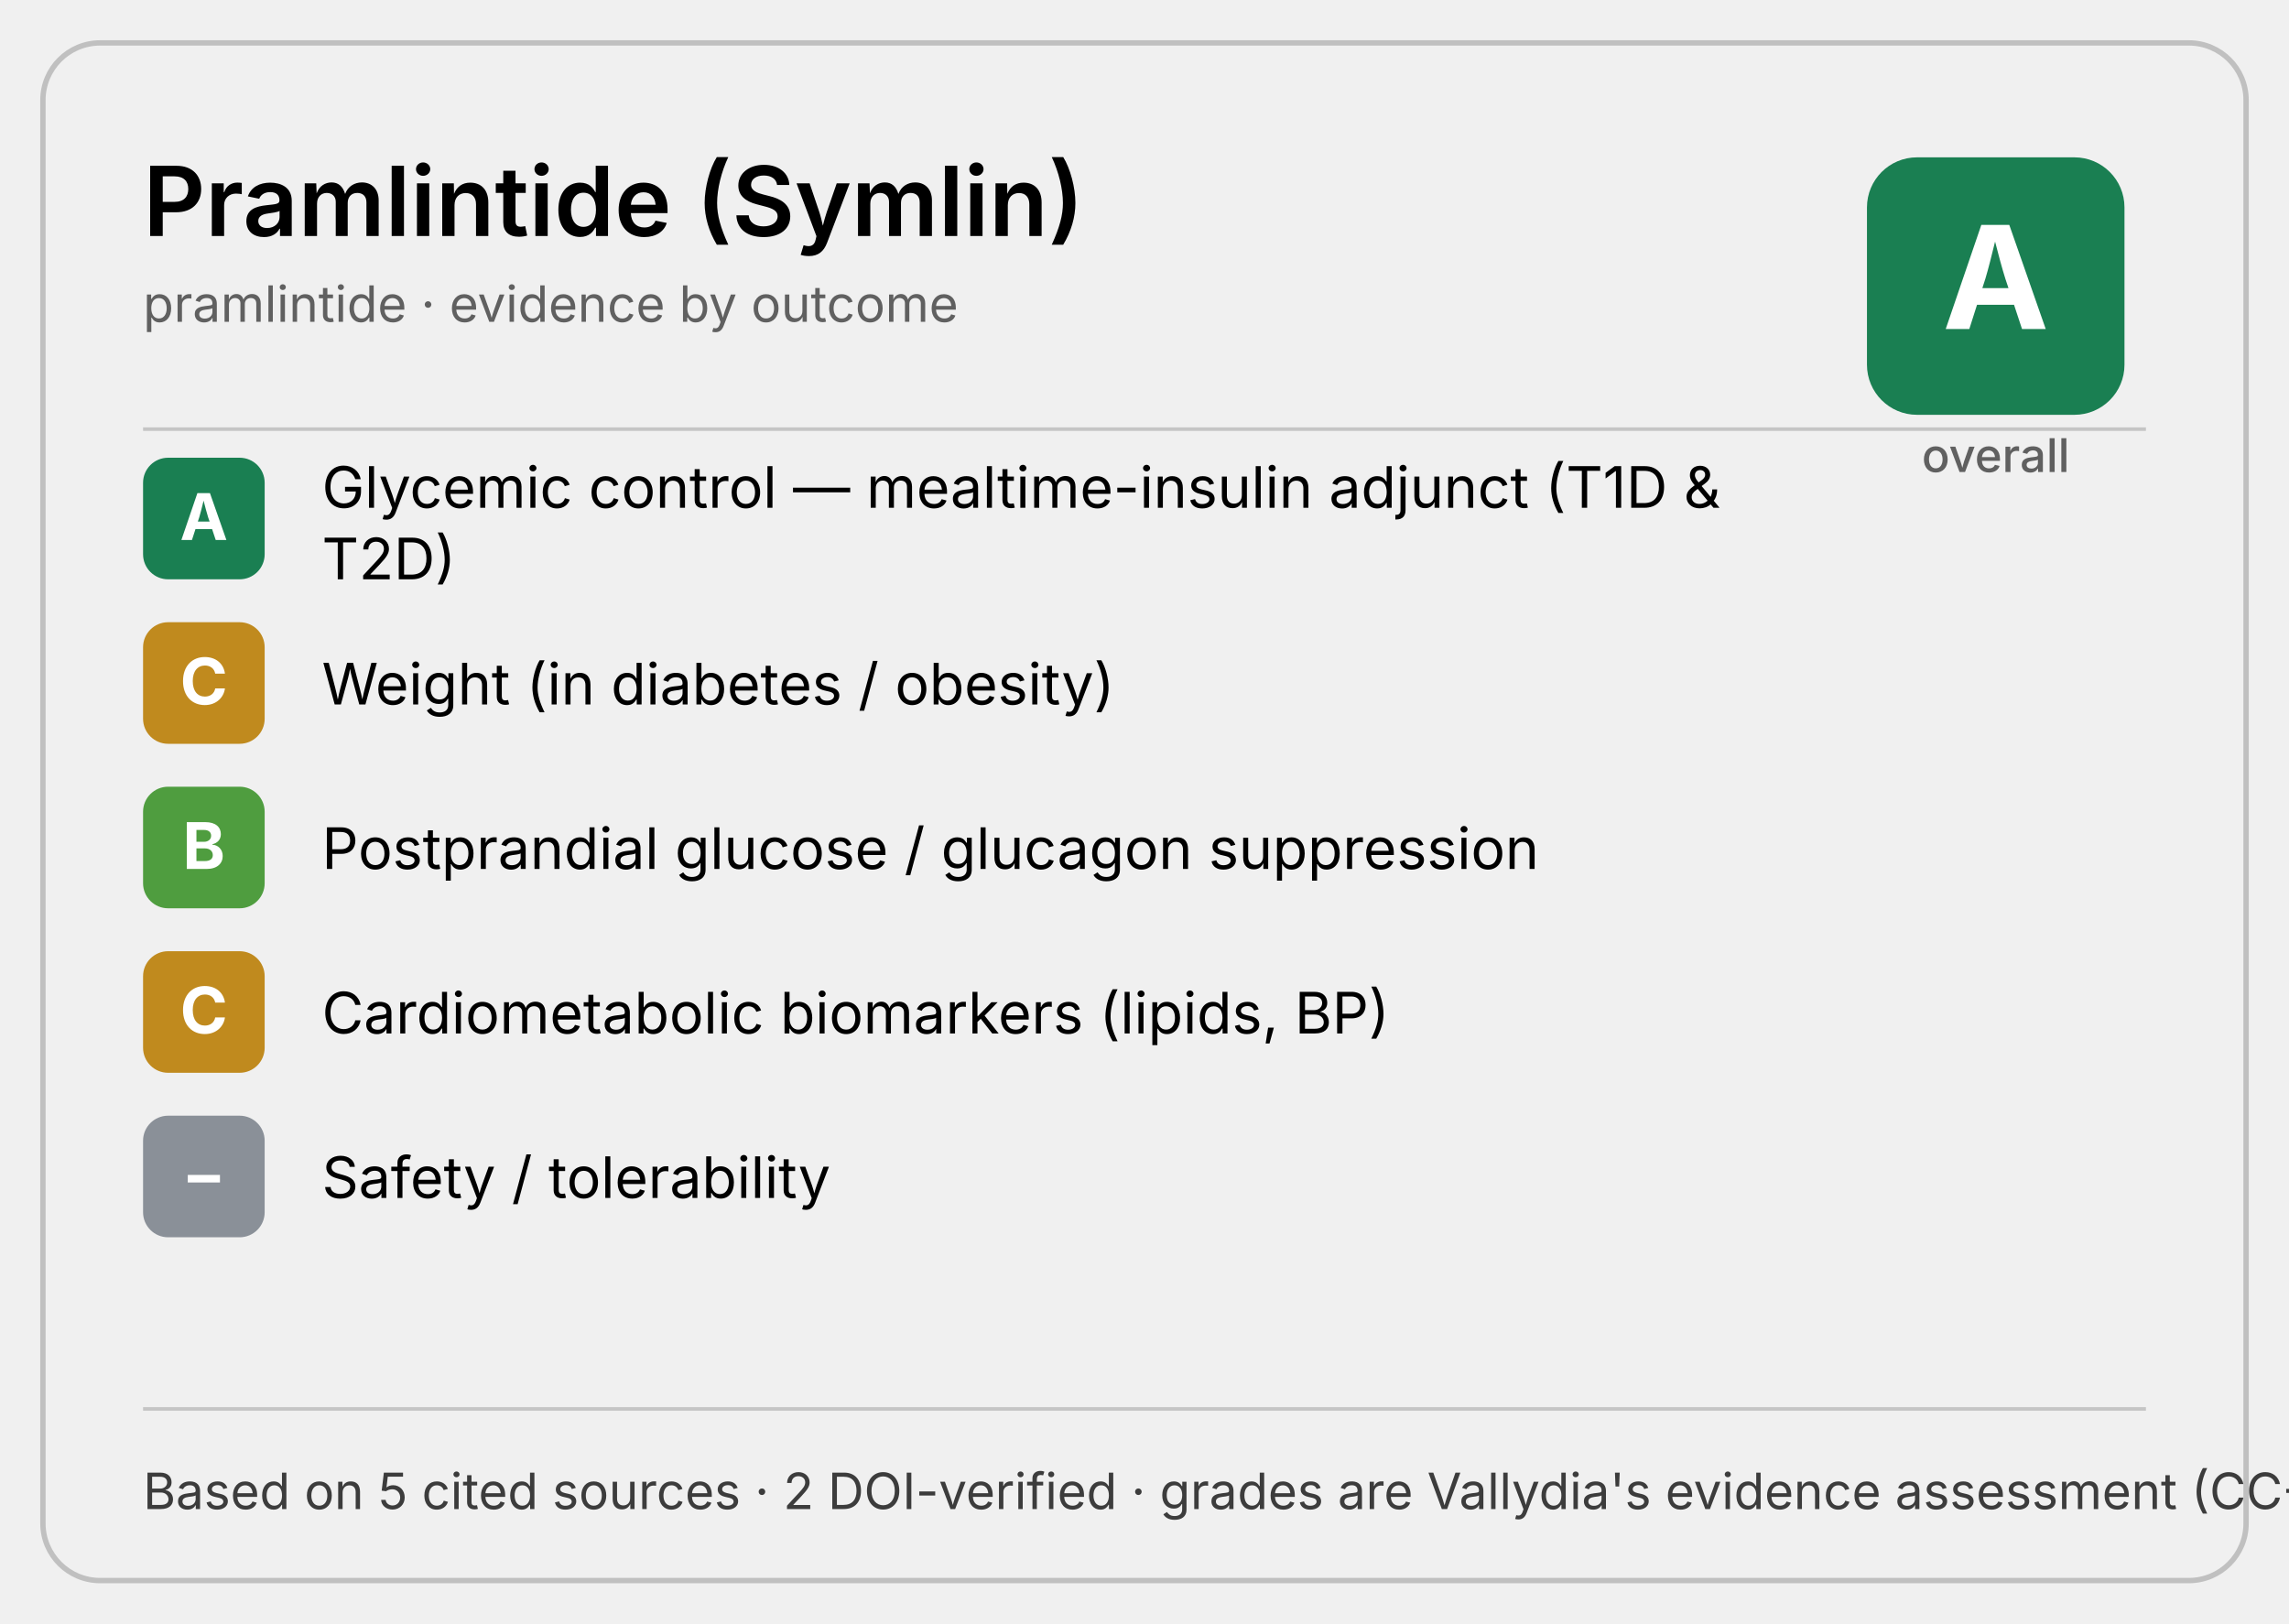
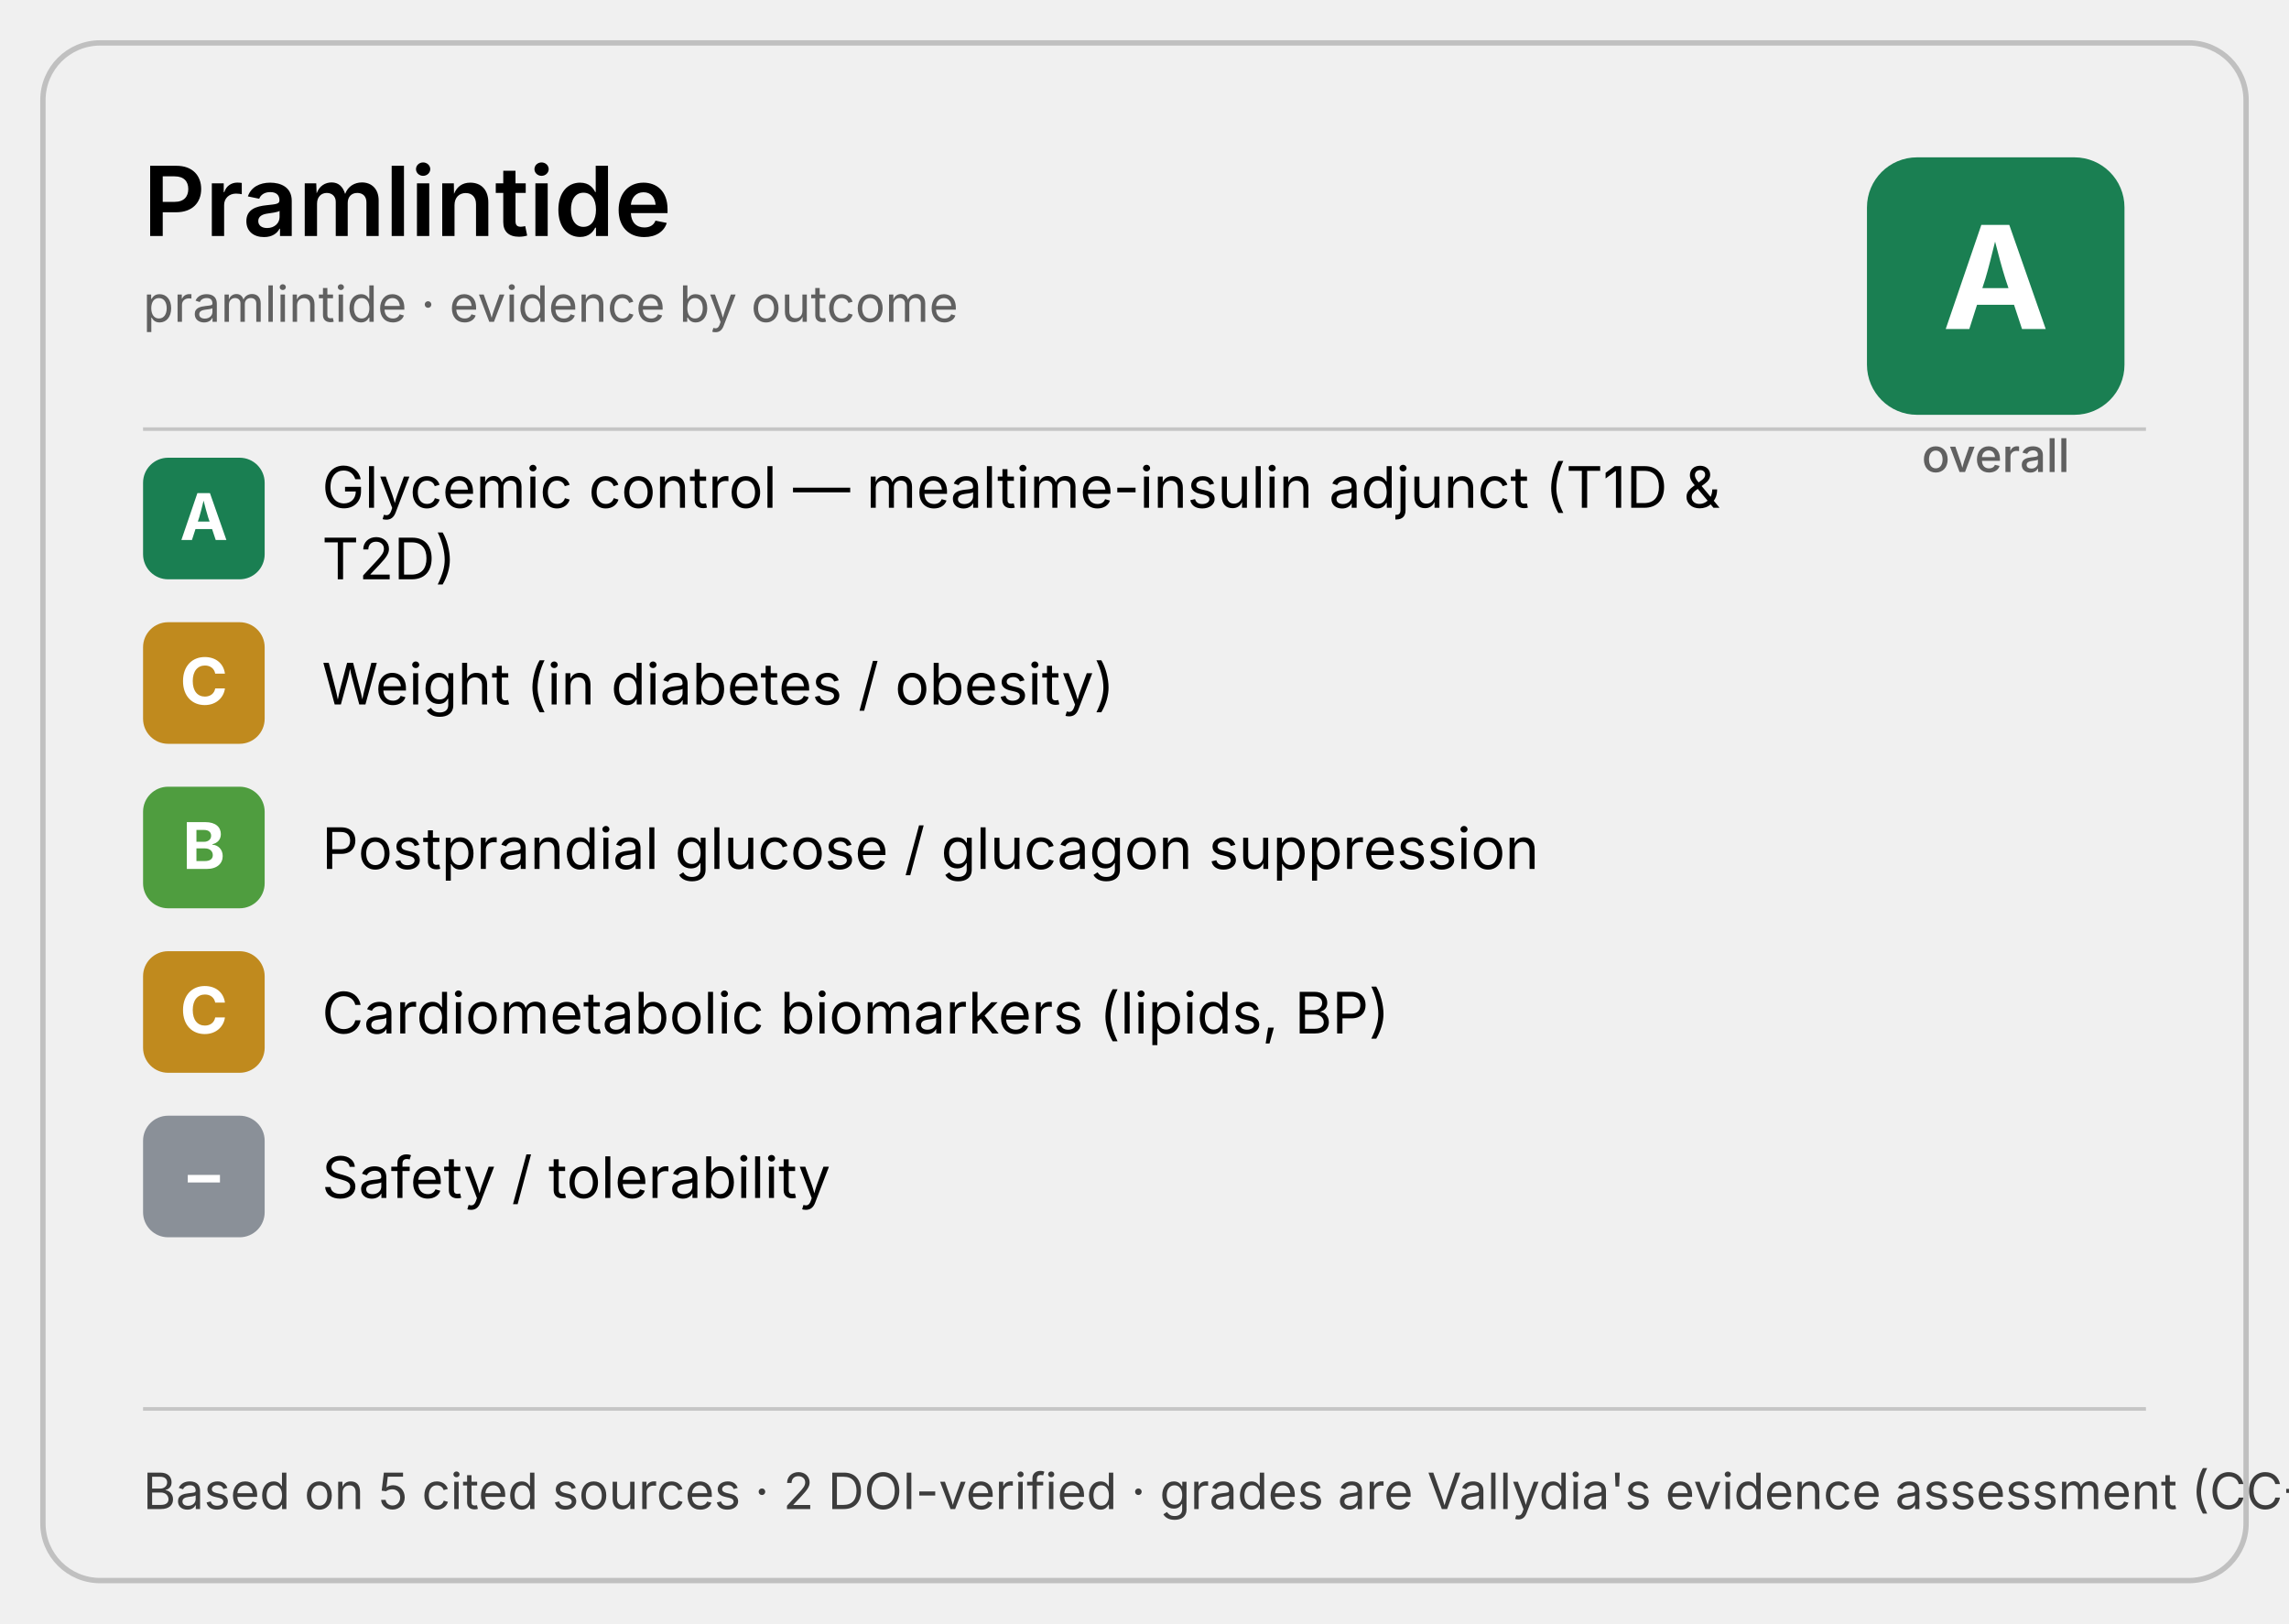
<svg xmlns="http://www.w3.org/2000/svg" width="640" height="454" viewBox="0 0 640 454" role="img">
  <style>
    .t { font: 600 27px system-ui, -apple-system, "Segoe UI", sans-serif; fill: currentColor; }
    .s { font: 400 14px system-ui, -apple-system, "Segoe UI", sans-serif; fill: currentColor; opacity:.6; }
    .out { font: 400 16px system-ui, -apple-system, "Segoe UI", sans-serif; fill: currentColor; }
    .chip { font: 700 18px system-ui, -apple-system, "Segoe UI", sans-serif; fill: #fff; }
    .obig { font: 700 40px system-ui, -apple-system, "Segoe UI", sans-serif; fill: #fff; }
    .olab { font: 500 13px system-ui, -apple-system, "Segoe UI", sans-serif; fill: currentColor; opacity:.6; }
    .f  { font: 400 14px system-ui, -apple-system, "Segoe UI", sans-serif; fill: currentColor; opacity:.75; }
    .b  { fill: none; stroke: currentColor; stroke-opacity:.2; stroke-width:1.5; }
  </style>
  <rect class="b" x="12" y="12" width="616" height="430" rx="16" />
-   <text x="40" y="66" class="t">Pramlintide (Symlin)</text>
+   <text x="40" y="66" class="t">Pramlintide</text>
  <text x="40" y="90" class="s">pramlintide · evidence by outcome</text>
  <rect x="522" y="44" width="72" height="72" rx="14" fill="#1a7f52" />
  <text x="558" y="92" text-anchor="middle" class="obig">A</text>
  <text x="558" y="132" text-anchor="middle" class="olab">overall</text>
  <line x1="40" y1="120" x2="600" y2="120" stroke="currentColor" stroke-opacity=".18" />
  <rect x="40" y="128" width="34" height="34" rx="7" fill="#1a7f52" />
  <text x="57" y="151" text-anchor="middle" class="chip">A</text>
  <text x="90" y="142" class="out">Glycemic control — mealtime-insulin adjunct (T1D &amp;</text>
  <text x="90" y="162" class="out">T2D)</text>
  <rect x="40" y="174" width="34" height="34" rx="7" fill="#c08a1e" />
  <text x="57" y="197" text-anchor="middle" class="chip">C</text>
  <text x="90" y="197" class="out">Weight (in diabetes / obesity)</text>
  <rect x="40" y="220" width="34" height="34" rx="7" fill="#4f9d3f" />
  <text x="57" y="243" text-anchor="middle" class="chip">B</text>
  <text x="90" y="243" class="out">Postprandial glucose / glucagon suppression</text>
  <rect x="40" y="266" width="34" height="34" rx="7" fill="#c08a1e" />
  <text x="57" y="289" text-anchor="middle" class="chip">C</text>
  <text x="90" y="289" class="out">Cardiometabolic biomarkers (lipids, BP)</text>
  <rect x="40" y="312" width="34" height="34" rx="7" fill="#8a9098" />
  <text x="57" y="335" text-anchor="middle" class="chip">–</text>
  <text x="90" y="335" class="out">Safety / tolerability</text>
  <line x1="40" y1="394" x2="600" y2="394" stroke="currentColor" stroke-opacity=".18" />
  <text x="40" y="422" class="f">Based on 5 cited sources · 2 DOI-verified · grades are Vallydia's evidence assessment (CC-BY-4.0)</text>
</svg>
